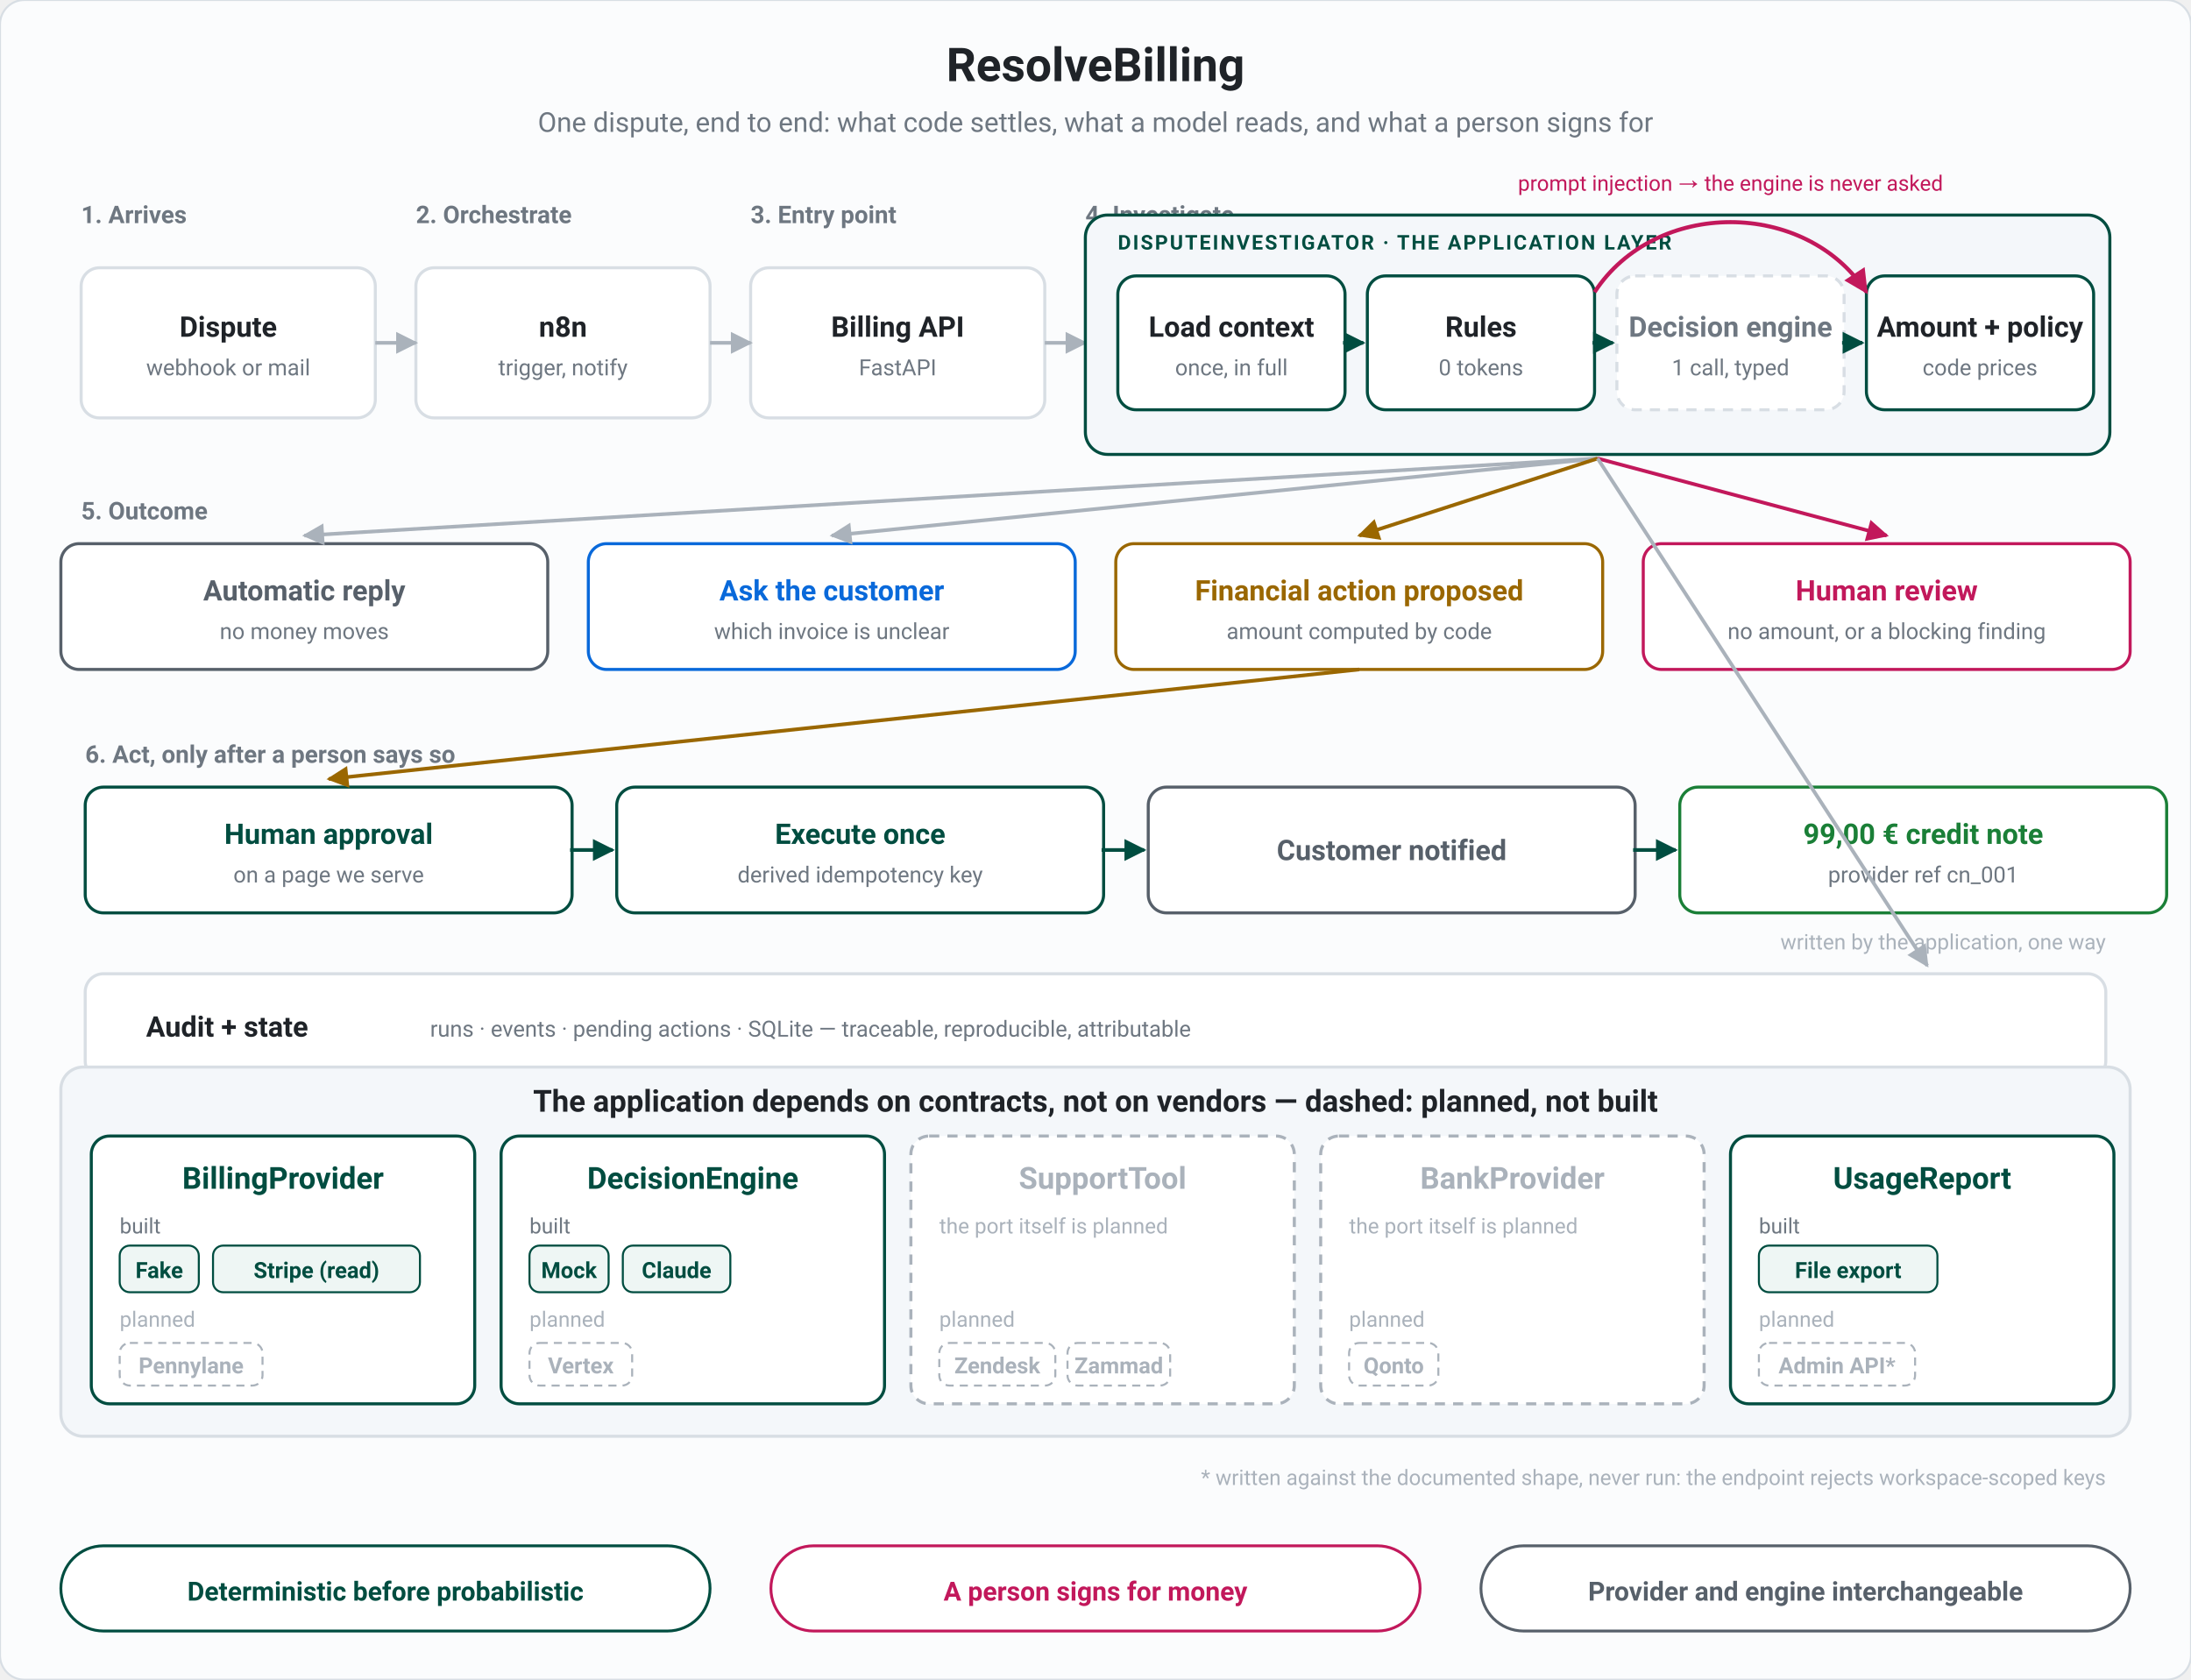
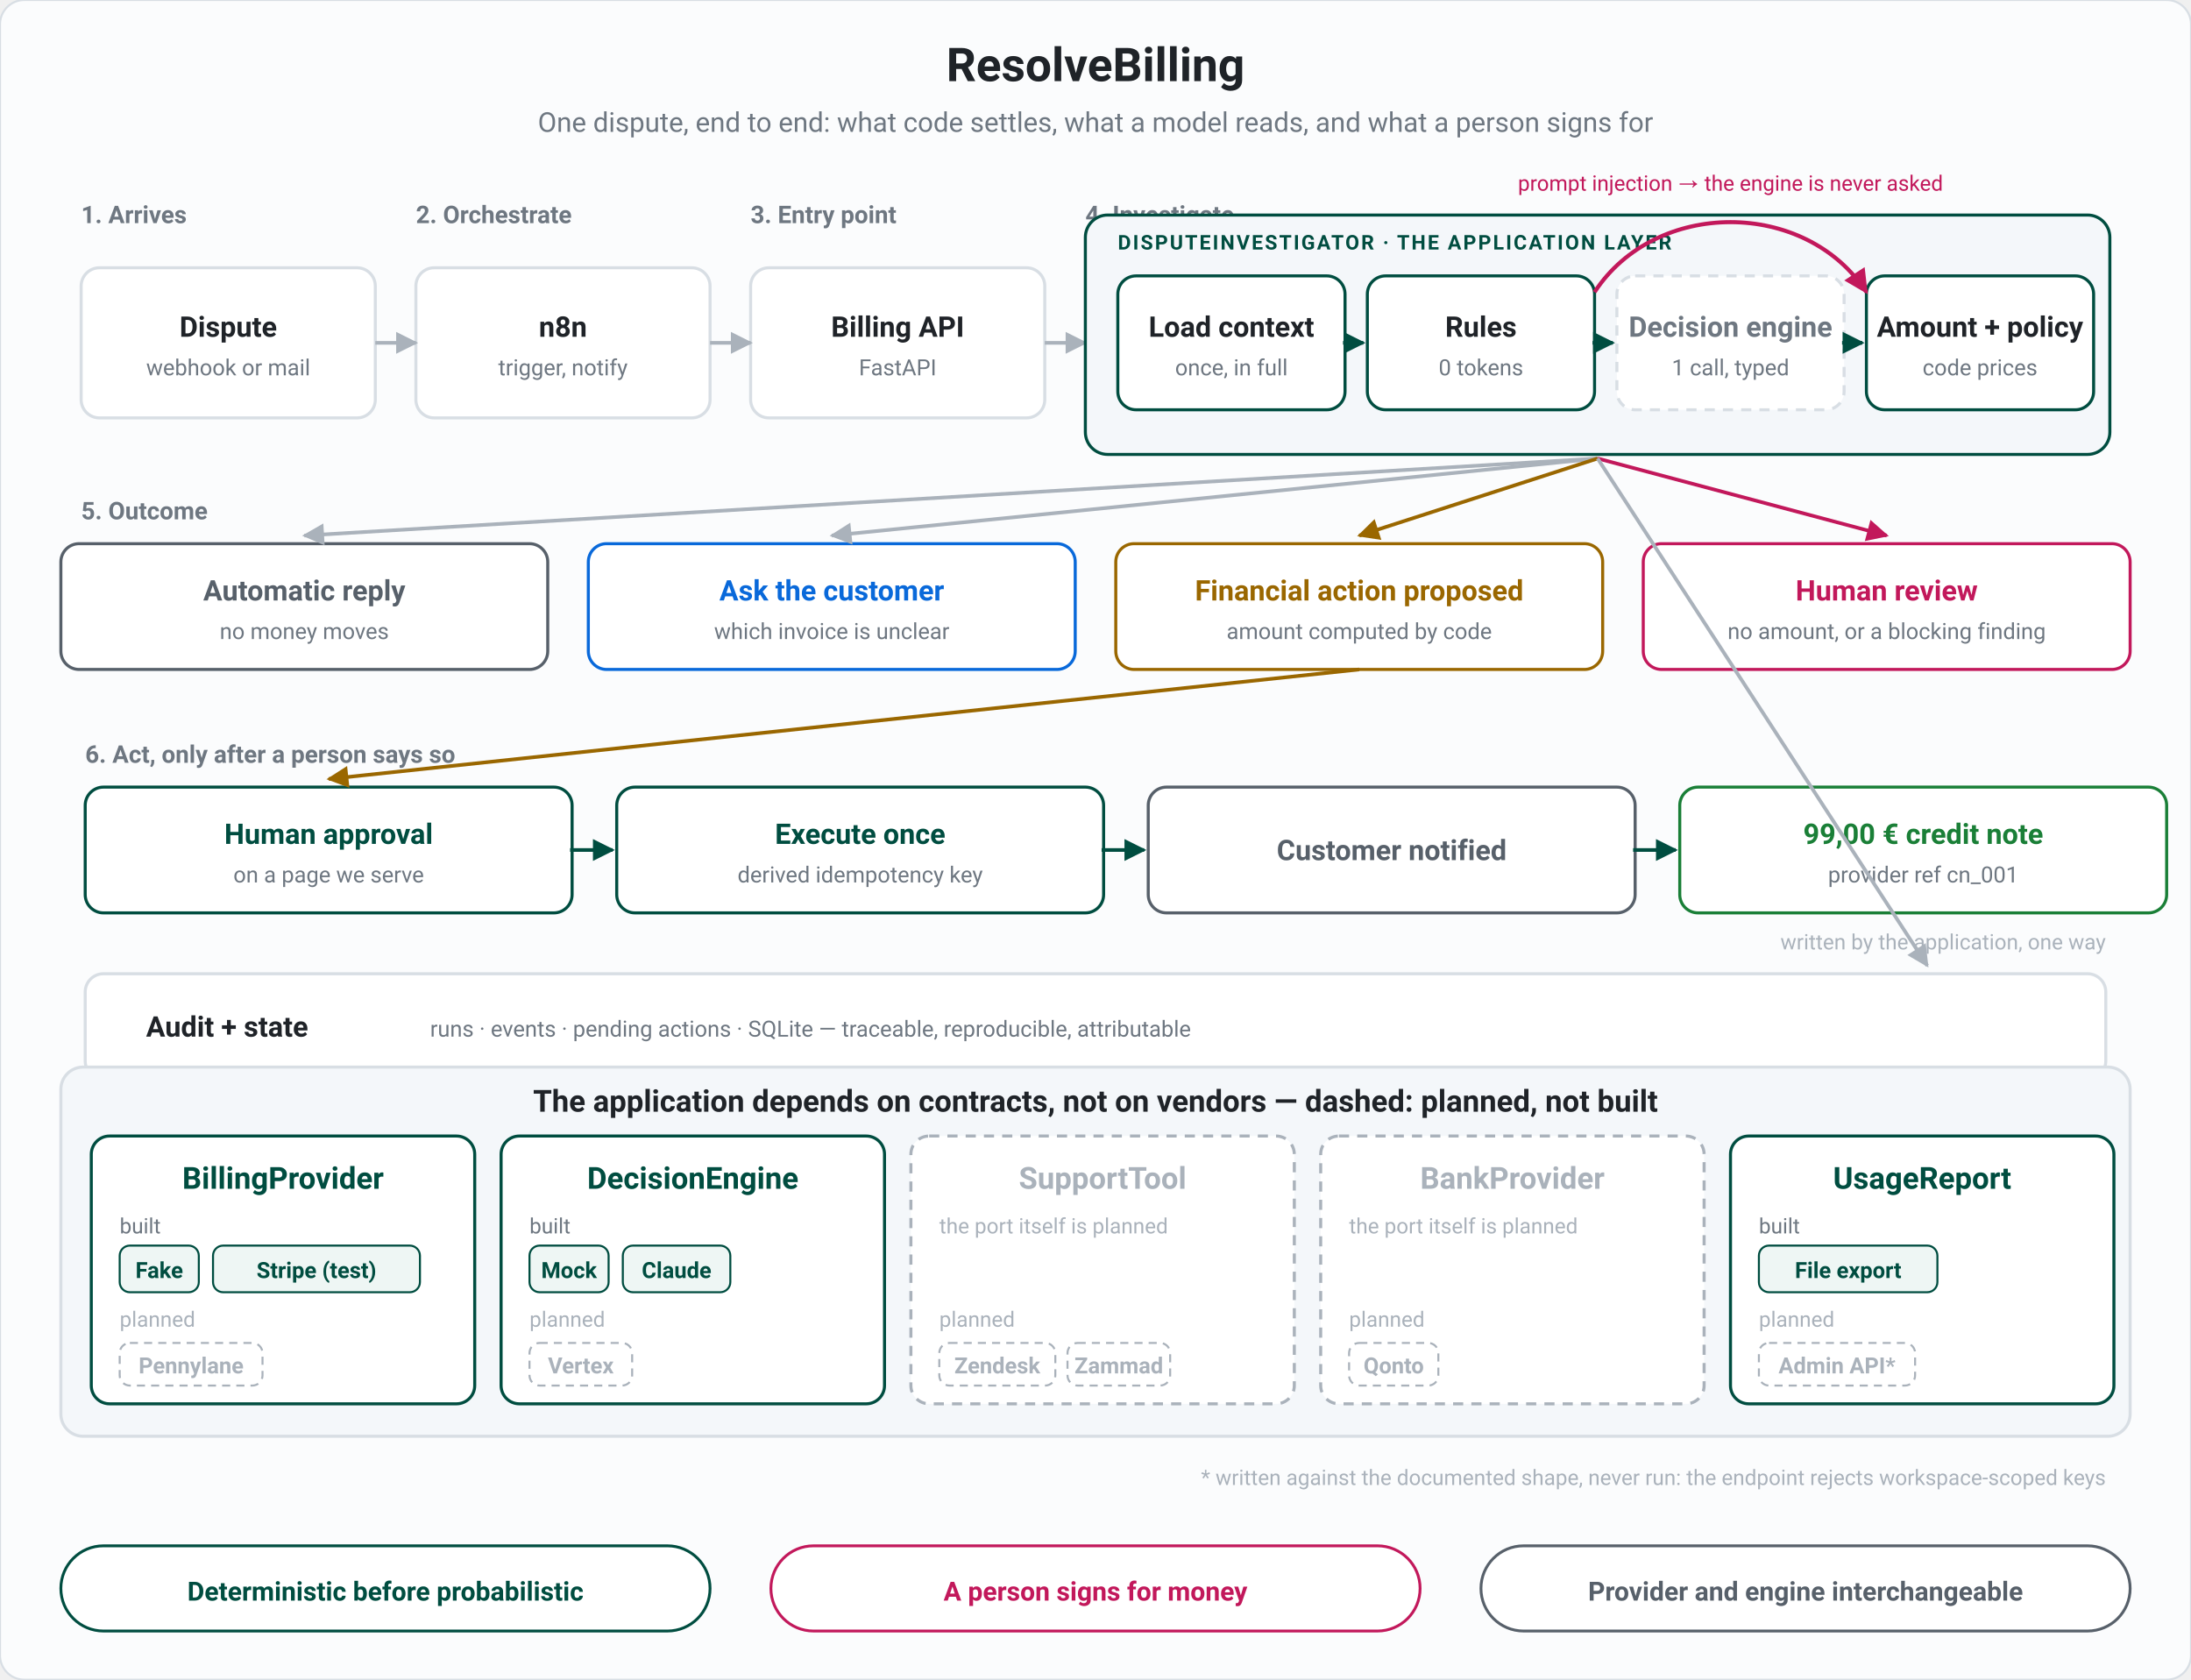
<svg xmlns="http://www.w3.org/2000/svg" viewBox="0 0 1080 828" width="1080" height="828" role="img" aria-label="Architecture and flow of the billing exception handler: a dispute arrives through n8n, the application loads the billing context, runs deterministic rules, asks a decision engine only when the rules cannot settle it, and an action policy decides whether a person must approve. A prompt injection bypasses the engine entirely. Billing providers, decision engines and usage reports sit behind ports; the support tool and bank ports, which do not exist yet, and every adapter not yet built, are dashed as planned. A financial action carries an amount only when the code can compute it; otherwise a person reviews.">
  <style>
    text{font-family:-apple-system,BlinkMacSystemFont,'Segoe UI',Roboto,
         Helvetica,Arial,sans-serif;text-anchor:middle}
    .h1{font-size:23px;font-weight:600}
    .h2{font-size:13.5px}
    .l{text-anchor:start}
    .r{text-anchor:end}
    .step{font-size:12px;font-weight:600}
    .bt{font-size:14px;font-weight:600}
    .bs{font-size:11px}
    .lane{font-size:10px;font-weight:600;letter-spacing:.09em}
    .band{font-size:15px;font-weight:600}
    .pt{font-size:15px;font-weight:600}
    .chip{font-size:11px;font-weight:600}
    .tiny{font-size:10.5px}
    .pr{font-size:13px;font-weight:600}
</style>
  <defs>
    <marker id="aaab2bb" viewBox="0 0 10 10" refX="9" refY="5" markerWidth="6" markerHeight="6" orient="auto-start-reverse">
      <path d="M 0 0 L 10 5 L 0 10 z" fill="#aab2bb" />
    </marker>
    <marker id="a004D40" viewBox="0 0 10 10" refX="9" refY="5" markerWidth="6" markerHeight="6" orient="auto-start-reverse">
      <path d="M 0 0 L 10 5 L 0 10 z" fill="#004D40" />
    </marker>
    <marker id="aC2185B" viewBox="0 0 10 10" refX="9" refY="5" markerWidth="6" markerHeight="6" orient="auto-start-reverse">
      <path d="M 0 0 L 10 5 L 0 10 z" fill="#C2185B" />
    </marker>
    <marker id="a9a6700" viewBox="0 0 10 10" refX="9" refY="5" markerWidth="6" markerHeight="6" orient="auto-start-reverse">
      <path d="M 0 0 L 10 5 L 0 10 z" fill="#9a6700" />
    </marker>
    <marker id="a57606a" viewBox="0 0 10 10" refX="9" refY="5" markerWidth="6" markerHeight="6" orient="auto-start-reverse">
      <path d="M 0 0 L 10 5 L 0 10 z" fill="#57606a" />
    </marker>
    <marker id="a0969da" viewBox="0 0 10 10" refX="9" refY="5" markerWidth="6" markerHeight="6" orient="auto-start-reverse">
      <path d="M 0 0 L 10 5 L 0 10 z" fill="#0969da" />
    </marker>
    <marker id="a1a7f37" viewBox="0 0 10 10" refX="9" refY="5" markerWidth="6" markerHeight="6" orient="auto-start-reverse">
      <path d="M 0 0 L 10 5 L 0 10 z" fill="#1a7f37" />
    </marker>
  </defs>
  <rect width="1080" height="828" rx="12" fill="#fbfcfd" stroke="#d8dee4" />
  <text class="h1" x="540.0" y="40" fill="#1f2328">ResolveBilling</text>
  <text class="h2" x="540.0" y="65" fill="#6e7781">One dispute, end to end: what code settles, what a model reads, and what a person signs for</text>
  <text class="step l" x="40" y="110" fill="#6e7781">1. Arrives</text>
  <text class="step l" x="205" y="110" fill="#6e7781">2. Orchestrate</text>
  <text class="step l" x="370" y="110" fill="#6e7781">3. Entry point</text>
  <text class="step l" x="535" y="110" fill="#6e7781">4. Investigate</text>
  <rect x="40" y="132" width="145" height="74" rx="9" fill="#ffffff" stroke="#d8dee4" stroke-width="1.5" />
  <text class="bt" x="112.5" y="166.0" fill="#1f2328">Dispute</text>
  <text class="bs" x="112.5" y="185.0" fill="#6e7781">webhook or mail</text>
  <rect x="205" y="132" width="145" height="74" rx="9" fill="#ffffff" stroke="#d8dee4" stroke-width="1.5" />
  <text class="bt" x="277.5" y="166.0" fill="#1f2328">n8n</text>
  <text class="bs" x="277.5" y="185.0" fill="#6e7781">trigger, notify</text>
  <rect x="370" y="132" width="145" height="74" rx="9" fill="#ffffff" stroke="#d8dee4" stroke-width="1.5" />
  <text class="bt" x="442.5" y="166.0" fill="#1f2328">Billing API</text>
  <text class="bs" x="442.5" y="185.0" fill="#6e7781">FastAPI</text>
  <line x1="185" y1="169.0" x2="205" y2="169.0" stroke="#aab2bb" stroke-width="1.8" marker-end="url(#aaab2bb)" />
  <line x1="350" y1="169.0" x2="370" y2="169.0" stroke="#aab2bb" stroke-width="1.8" marker-end="url(#aaab2bb)" />
  <line x1="515" y1="169.0" x2="535" y2="169.0" stroke="#aab2bb" stroke-width="1.8" marker-end="url(#aaab2bb)" />
  <rect x="535" y="106" width="505" height="118" rx="11" fill="#f4f7fa" stroke="#004D40" stroke-width="1.5" />
  <text class="lane l" x="551" y="123" fill="#004D40">DISPUTEINVESTIGATOR · THE APPLICATION LAYER</text>
  <rect x="551" y="136" width="112" height="66" rx="9" fill="#ffffff" stroke="#004D40" stroke-width="1.5" />
  <text class="bt" x="607.0" y="166.0" fill="#1f2328">Load context</text>
  <text class="bs" x="607.0" y="185.0" fill="#6e7781">once, in full</text>
  <rect x="674" y="136" width="112" height="66" rx="9" fill="#ffffff" stroke="#004D40" stroke-width="1.5" />
  <text class="bt" x="730.0" y="166.0" fill="#1f2328">Rules</text>
  <text class="bs" x="730.0" y="185.0" fill="#6e7781">0 tokens</text>
  <line x1="662" y1="169.0" x2="672" y2="169.0" stroke="#004D40" stroke-width="1.8" marker-end="url(#a004D40)" />
  <rect x="797" y="136" width="112" height="66" rx="9" fill="#ffffff" stroke="#d8dee4" stroke-width="1.5" stroke-dasharray="5 4" />
  <text class="bt" x="853.0" y="166.0" fill="#6e7781">Decision engine</text>
  <text class="bs" x="853.0" y="185.0" fill="#6e7781">1 call, typed</text>
  <line x1="785" y1="169.0" x2="795" y2="169.0" stroke="#004D40" stroke-width="1.8" marker-end="url(#a004D40)" />
  <rect x="920" y="136" width="112" height="66" rx="9" fill="#ffffff" stroke="#004D40" stroke-width="1.5" />
  <text class="bt" x="976.0" y="166.0" fill="#1f2328">Amount + policy</text>
  <text class="bs" x="976.0" y="185.0" fill="#6e7781">code prices</text>
  <line x1="908" y1="169.0" x2="918" y2="169.0" stroke="#004D40" stroke-width="1.8" marker-end="url(#a004D40)" />
  <path d="M 786 144 C 816 98, 890 98, 920 144" fill="none" stroke="#C2185B" stroke-width="2" marker-end="url(#aC2185B)" />
  <text class="tiny" x="853.0" y="94" fill="#C2185B">prompt injection → the engine is never asked</text>
  <text class="step l" x="40" y="256" fill="#6e7781">5. Outcome</text>
  <rect x="30" y="268" width="240" height="62" rx="9" fill="#ffffff" stroke="#57606a" stroke-width="1.5" />
  <text class="bt" x="150.0" y="296.0" fill="#57606a">Automatic reply</text>
  <text class="bs" x="150.0" y="315.0" fill="#6e7781">no money moves</text>
  <line x1="787.5" y1="226" x2="150.0" y2="264" stroke="#aab2bb" stroke-width="1.8" marker-end="url(#aaab2bb)" />
  <rect x="290" y="268" width="240" height="62" rx="9" fill="#ffffff" stroke="#0969da" stroke-width="1.5" />
  <text class="bt" x="410.0" y="296.0" fill="#0969da">Ask the customer</text>
  <text class="bs" x="410.0" y="315.0" fill="#6e7781">which invoice is unclear</text>
  <line x1="787.5" y1="226" x2="410.0" y2="264" stroke="#aab2bb" stroke-width="1.8" marker-end="url(#aaab2bb)" />
  <rect x="550" y="268" width="240" height="62" rx="9" fill="#ffffff" stroke="#9a6700" stroke-width="1.5" />
  <text class="bt" x="670.0" y="296.0" fill="#9a6700">Financial action proposed</text>
  <text class="bs" x="670.0" y="315.0" fill="#6e7781">amount computed by code</text>
  <line x1="787.5" y1="226" x2="670.0" y2="264" stroke="#9a6700" stroke-width="1.8" marker-end="url(#a9a6700)" />
  <rect x="810" y="268" width="240" height="62" rx="9" fill="#ffffff" stroke="#C2185B" stroke-width="1.5" />
  <text class="bt" x="930.0" y="296.0" fill="#C2185B">Human review</text>
  <text class="bs" x="930.0" y="315.0" fill="#6e7781">no amount, or a blocking finding</text>
  <line x1="787.5" y1="226" x2="930.0" y2="264" stroke="#C2185B" stroke-width="1.8" marker-end="url(#aC2185B)" />
  <text class="step l" x="42" y="376" fill="#6e7781">6. Act, only after a person says so</text>
  <rect x="42" y="388" width="240" height="62" rx="9" fill="#ffffff" stroke="#004D40" stroke-width="1.5" />
  <text class="bt" x="162.0" y="416.0" fill="#004D40">Human approval</text>
  <text class="bs" x="162.0" y="435.0" fill="#6e7781">on a page we serve</text>
  <rect x="304" y="388" width="240" height="62" rx="9" fill="#ffffff" stroke="#004D40" stroke-width="1.5" />
  <text class="bt" x="424.0" y="416.0" fill="#004D40">Execute once</text>
  <text class="bs" x="424.0" y="435.0" fill="#6e7781">derived idempotency key</text>
  <line x1="281" y1="419" x2="302" y2="419" stroke="#004D40" stroke-width="1.8" marker-end="url(#a004D40)" />
  <rect x="566" y="388" width="240" height="62" rx="9" fill="#ffffff" stroke="#57606a" stroke-width="1.5" />
  <text class="bt" x="686.0" y="424.0" fill="#57606a">Customer notified</text>
  <line x1="543" y1="419" x2="564" y2="419" stroke="#004D40" stroke-width="1.8" marker-end="url(#a004D40)" />
  <rect x="828" y="388" width="240" height="62" rx="9" fill="#ffffff" stroke="#1a7f37" stroke-width="1.5" />
  <text class="bt" x="948.0" y="416.0" fill="#1a7f37">99,00 € credit note</text>
  <text class="bs" x="948.0" y="435.0" fill="#6e7781">provider ref cn_001</text>
  <line x1="805" y1="419" x2="826" y2="419" stroke="#004D40" stroke-width="1.8" marker-end="url(#a004D40)" />
  <line x1="670.0" y1="330" x2="162.0" y2="384" stroke="#9a6700" stroke-width="1.8" marker-end="url(#a9a6700)" />
  <rect x="42" y="480" width="996" height="52" rx="9" fill="#ffffff" stroke="#d8dee4" stroke-width="1.5" />
  <text class="bt l" x="72" y="511" fill="#1f2328">Audit + state</text>
  <text class="bs l" x="212" y="511" fill="#6e7781">runs · events · pending actions · SQLite — traceable, reproducible, attributable</text>
  <line x1="787.5" y1="226" x2="950" y2="476" stroke="#aab2bb" stroke-width="1.8" marker-end="url(#aaab2bb)" />
  <text class="tiny r" x="1038" y="468" fill="#aab2bb">written by the application, one way</text>
  <rect x="30" y="526" width="1020" height="182" rx="11" fill="#f4f7fa" stroke="#d8dee4" stroke-width="1.5" />
  <text class="band" x="540.0" y="548" fill="#1f2328">The application depends on contracts, not on vendors — dashed: planned, not built</text>
  <rect x="45" y="560" width="189" height="132" rx="9" fill="#ffffff" stroke="#004D40" stroke-width="1.5" />
  <text class="pt" x="139.5" y="586" fill="#004D40">BillingProvider</text>
  <text class="tiny l" x="59" y="608" fill="#6e7781">built</text>
  <rect x="59" y="614" width="39.0" height="23" rx="5" fill="#eef6f4" stroke="#004D40" stroke-width="1" />
  <text class="chip" x="78.5" y="630" fill="#004D40">Fake</text>
  <rect x="105.0" y="614" width="102.0" height="23" rx="5" fill="#eef6f4" stroke="#004D40" stroke-width="1" />
-   <text class="chip" x="156.0" y="630" fill="#004D40">Stripe (read)</text>
+   <text class="chip" x="156.0" y="630" fill="#004D40">Stripe (test)</text>
  <text class="tiny l" x="59" y="654" fill="#aab2bb">planned</text>
  <rect x="59" y="662" width="70.4" height="21" rx="5" fill="none" stroke="#aab2bb" stroke-width="1" stroke-dasharray="4 3" />
  <text class="chip" x="94.2" y="677" fill="#aab2bb">Pennylane</text>
  <rect x="247" y="560" width="189" height="132" rx="9" fill="#ffffff" stroke="#004D40" stroke-width="1.5" />
  <text class="pt" x="341.5" y="586" fill="#004D40">DecisionEngine</text>
  <text class="tiny l" x="261" y="608" fill="#6e7781">built</text>
  <rect x="261" y="614" width="39.0" height="23" rx="5" fill="#eef6f4" stroke="#004D40" stroke-width="1" />
  <text class="chip" x="280.5" y="630" fill="#004D40">Mock</text>
  <rect x="307.0" y="614" width="53.0" height="23" rx="5" fill="#eef6f4" stroke="#004D40" stroke-width="1" />
  <text class="chip" x="333.5" y="630" fill="#004D40">Claude</text>
  <text class="tiny l" x="261" y="654" fill="#aab2bb">planned</text>
  <rect x="261" y="662" width="50.6" height="21" rx="5" fill="none" stroke="#aab2bb" stroke-width="1" stroke-dasharray="4 3" />
  <text class="chip" x="286.3" y="677" fill="#aab2bb">Vertex</text>
  <rect x="449" y="560" width="189" height="132" rx="9" fill="#ffffff" stroke="#aab2bb" stroke-width="1.5" stroke-dasharray="5 4" />
  <text class="pt" x="543.5" y="586" fill="#aab2bb">SupportTool</text>
  <text class="tiny l" x="463" y="608" fill="#aab2bb">the port itself is planned</text>
  <text class="tiny l" x="463" y="654" fill="#aab2bb">planned</text>
  <rect x="463" y="662" width="57.2" height="21" rx="5" fill="none" stroke="#aab2bb" stroke-width="1" stroke-dasharray="4 3" />
  <text class="chip" x="491.6" y="677" fill="#aab2bb">Zendesk</text>
  <rect x="526.2" y="662" width="50.6" height="21" rx="5" fill="none" stroke="#aab2bb" stroke-width="1" stroke-dasharray="4 3" />
  <text class="chip" x="551.5" y="677" fill="#aab2bb">Zammad</text>
  <rect x="651" y="560" width="189" height="132" rx="9" fill="#ffffff" stroke="#aab2bb" stroke-width="1.5" stroke-dasharray="5 4" />
  <text class="pt" x="745.5" y="586" fill="#aab2bb">BankProvider</text>
  <text class="tiny l" x="665" y="608" fill="#aab2bb">the port itself is planned</text>
  <text class="tiny l" x="665" y="654" fill="#aab2bb">planned</text>
  <rect x="665" y="662" width="44.0" height="21" rx="5" fill="none" stroke="#aab2bb" stroke-width="1" stroke-dasharray="4 3" />
  <text class="chip" x="687.0" y="677" fill="#aab2bb">Qonto</text>
  <rect x="853" y="560" width="189" height="132" rx="9" fill="#ffffff" stroke="#004D40" stroke-width="1.5" />
  <text class="pt" x="947.5" y="586" fill="#004D40">UsageReport</text>
  <text class="tiny l" x="867" y="608" fill="#6e7781">built</text>
  <rect x="867" y="614" width="88.0" height="23" rx="5" fill="#eef6f4" stroke="#004D40" stroke-width="1" />
  <text class="chip" x="911.0" y="630" fill="#004D40">File export</text>
  <text class="tiny l" x="867" y="654" fill="#aab2bb">planned</text>
  <rect x="867" y="662" width="77.0" height="21" rx="5" fill="none" stroke="#aab2bb" stroke-width="1" stroke-dasharray="4 3" />
  <text class="chip" x="905.5" y="677" fill="#aab2bb">Admin API*</text>
  <text class="tiny r" x="1038" y="732" fill="#aab2bb">* written against the documented shape, never run: the endpoint rejects workspace-scoped keys</text>
  <rect x="30" y="762" width="320" height="42" rx="21" fill="#ffffff" stroke="#004D40" stroke-width="1.4" />
  <text class="pr" x="190.0" y="789" fill="#004D40">Deterministic before probabilistic</text>
  <rect x="380" y="762" width="320" height="42" rx="21" fill="#ffffff" stroke="#C2185B" stroke-width="1.4" />
  <text class="pr" x="540.0" y="789" fill="#C2185B">A person signs for money</text>
  <rect x="730" y="762" width="320" height="42" rx="21" fill="#ffffff" stroke="#57606a" stroke-width="1.4" />
  <text class="pr" x="890.0" y="789" fill="#57606a">Provider and engine interchangeable</text>
</svg>
